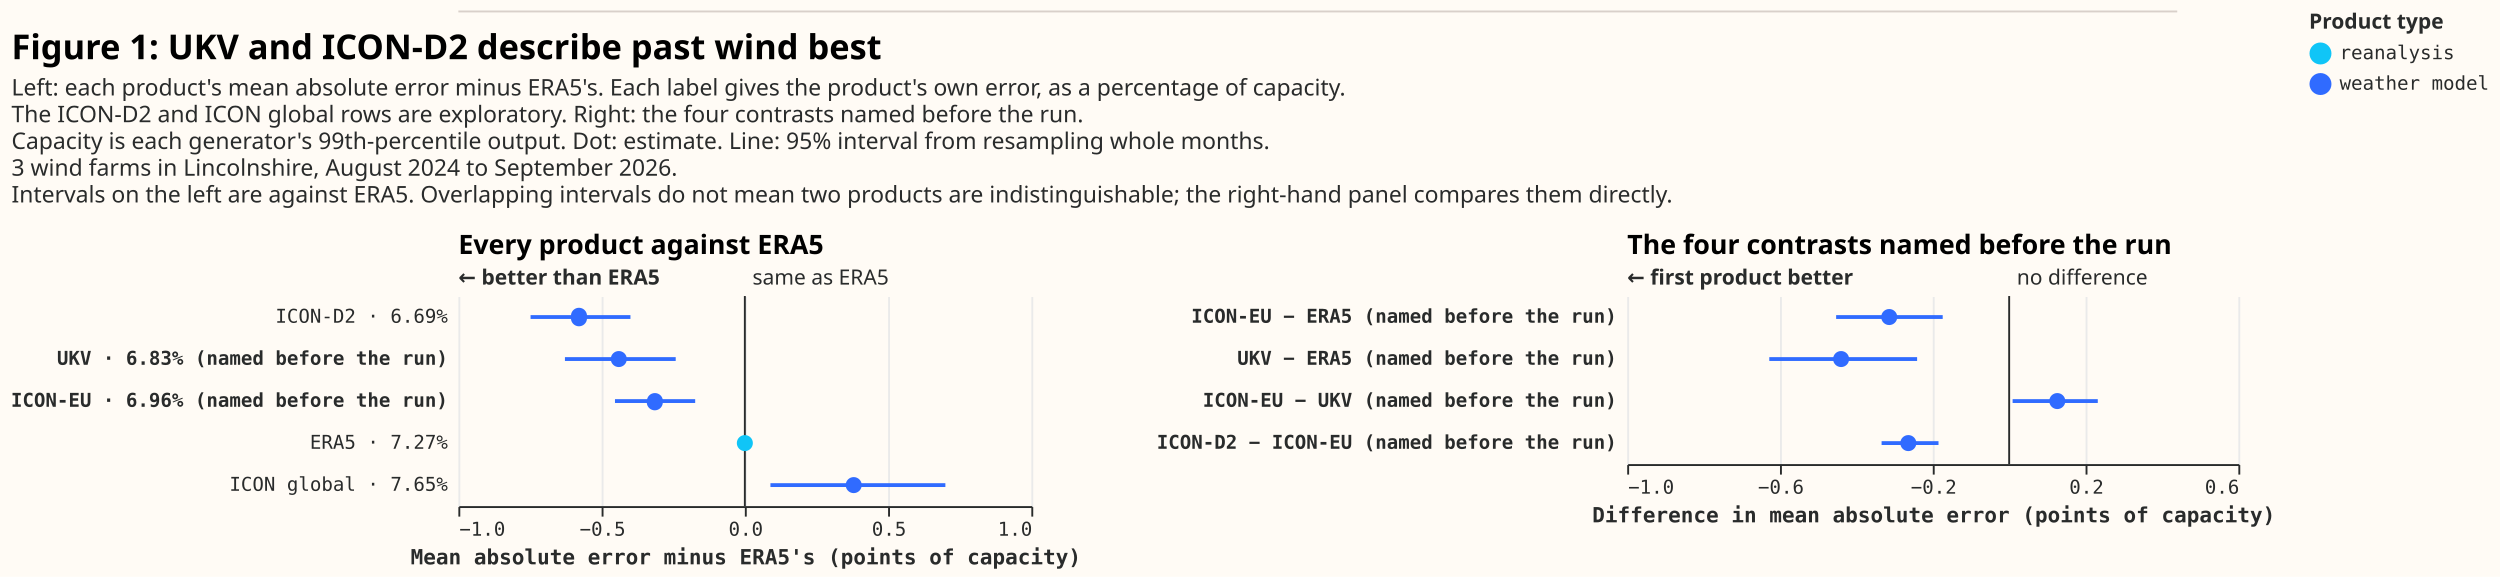
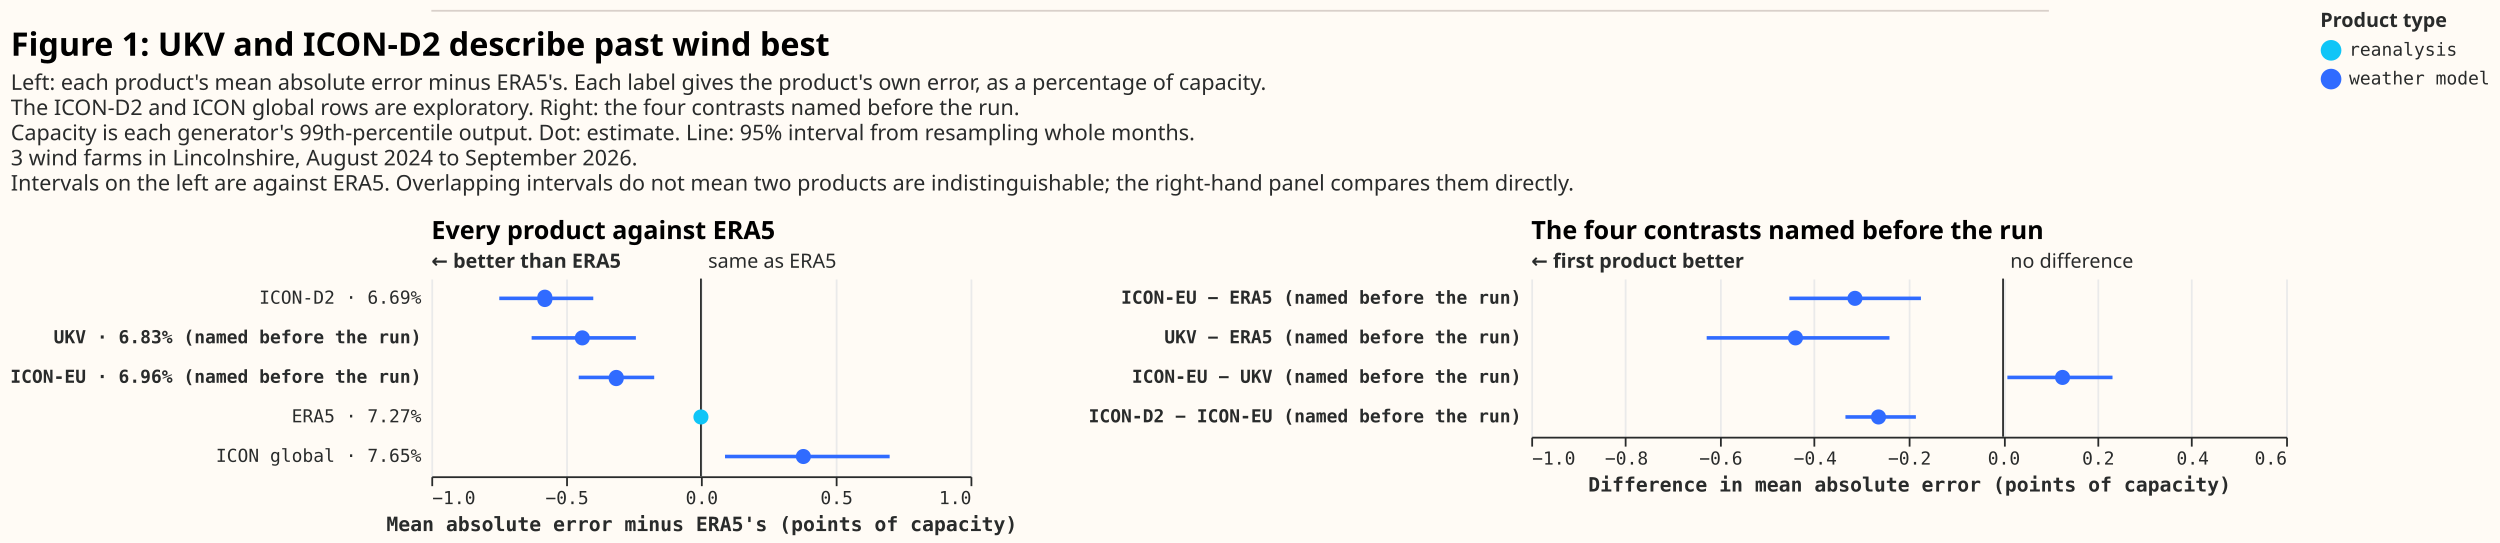
- <svg xmlns="http://www.w3.org/2000/svg" width="1309" height="302" class="marks" viewBox="0 0 1309 302">
-   <path fill="#fffbf5" d="M0 0h1309v302H0z" />
+ <svg xmlns="http://www.w3.org/2000/svg" width="1391" height="302" class="marks" viewBox="0 0 1391 302">
+   <path fill="#fffbf5" d="M0 0h1391v302H0z" />
  <g fill="none" stroke-miterlimit="10" aria-roledescription="group mark container" class="mark-group role-frame root">
    <g aria-roledescription="group mark container" class="mark-group role-scope concat_0_group">
      <path fill="#fffbf5" d="M240 6h900v1H240Z" aria-hidden="true" class="background" />
      <path stroke="#d9d0ca" d="M240 6h900" aria-roledescription="rule mark container" class="mark-rule role-mark concat_0_marks" />
    </g>
    <g aria-roledescription="group mark container" class="mark-group role-scope concat_1_group">
      <g aria-roledescription="group mark container" class="mark-group role-scope concat_1_concat_0_group">
        <path fill="#fffbf5" d="M240 155h300v110H240Z" aria-hidden="true" class="background" />
        <g aria-hidden="true" class="mark-group role-axis">
          <path stroke="#eaeaea" d="M240.5 265.5v-110m75 110v-110m75 110v-110m75 110v-110m75 110v-110" class="mark-rule role-axis-grid" pointer-events="none" />
        </g>
        <g aria-label="X-axis titled 'Mean absolute error minus ERA5's (points of capacity)' for a linear scale with values from −1.0 to 1.0" aria-roledescription="axis" class="mark-group role-axis" pointer-events="none">
          <path stroke="#292b2b" d="M240.5 265.5v5m75-5v5m75-5v5m75-5v5m75-5v5" class="mark-rule role-axis-tick" />
          <g fill="#292b2b" class="mark-text role-axis-label" font-family="Matter Semi Mono, Roboto Mono, monospace" font-size="10">
            <text transform="translate(240.5 280.5)">−1.0</text>
            <text text-anchor="middle" transform="translate(315.5 280.5)">−0.5</text>
            <text text-anchor="middle" transform="translate(390.5 280.5)">0.0</text>
            <text text-anchor="middle" transform="translate(465.5 280.5)">0.5</text>
            <text text-anchor="end" transform="translate(540.5 280.5)">1.0</text>
          </g>
          <path stroke="#292b2b" d="M240.5 265.5h300" class="mark-rule role-axis-domain" />
          <text fill="#292b2b" class="mark-text role-axis-title" font-family="Matter Semi Mono, Roboto Mono, monospace" font-size="11" font-weight="bold" text-anchor="middle" transform="translate(390.5 295.5)">Mean absolute error minus ERA5's (points of capacity)</text>
        </g>
        <g aria-label="Y-axis for a discrete scale with 5 values: ICON-D2 · 6.69%, UKV · 6.83% (named before the run), ICON-EU · 6.96% (named before the run), ERA5 · 7.27%, ICON global · 7.65%" aria-roledescription="axis" class="mark-group role-axis">
          <g fill="#292b2b" class="mark-text role-axis-label" font-family="Matter Semi Mono, Roboto Mono, monospace" font-size="10" pointer-events="none" text-anchor="end">
            <text transform="translate(234.5 169)">ICON-D2 · 6.69%</text>
            <text font-weight="bold" transform="translate(234.5 191)">UKV · 6.83% (named before the run)</text>
            <text font-weight="bold" transform="translate(234.5 213)">ICON-EU · 6.96% (named before the run)</text>
            <text transform="translate(234.5 235)">ERA5 · 7.27%</text>
            <text transform="translate(234.5 257)">ICON global · 7.65%</text>
          </g>
        </g>
        <g aria-roledescription="rule mark container" class="mark-rule role-mark concat_1_concat_0_layer_0_marks">
          <path stroke="#292b2b" d="M390 155v110" aria-label="x: 0" aria-roledescription="rule mark" />
        </g>
        <g aria-roledescription="text mark container" class="mark-text role-mark concat_1_concat_0_layer_1_marks">
          <text fill="#292b2b" aria-label="x: 0" aria-roledescription="text mark" font-family="sans-serif" font-size="11" transform="translate(394 149)">same as ERA5</text>
        </g>
        <g aria-roledescription="text mark container" class="mark-text role-mark concat_1_concat_0_layer_2_marks">
          <text fill="#292b2b" aria-label="x: −1" aria-roledescription="text mark" font-family="sans-serif" font-size="11" font-weight="bold" transform="translate(240 149)">← better than ERA5</text>
        </g>
-         <g stroke="#306bff" stroke-width="2" aria-roledescription="rule mark container" class="mark-rule role-mark concat_1_concat_0_layer_3_marks" clip-path="url(#a)" transform="translate(240 155)">
-           <path d="M37.8 11h52.3" aria-label="Mean absolute error minus ERA5's (points of capacity): −0.748; label: ICON-D2 · 6.69%; upper_95: −0.399; shade: weather model" aria-roledescription="rule mark" />
-           <path d="M55.8 33h58" aria-label="Mean absolute error minus ERA5's (points of capacity): −0.628; label: UKV · 6.83% (named before the run); upper_95: −0.241; shade: weather model" aria-roledescription="rule mark" />
-           <path d="M82 55h42" aria-label="Mean absolute error minus ERA5's (points of capacity): −0.453; label: ICON-EU · 6.96% (named before the run); upper_95: −0.174; shade: weather model" aria-roledescription="rule mark" />
-           <path d="M163.4 99H255" aria-label="Mean absolute error minus ERA5's (points of capacity): 0.089; label: ICON global · 7.65%; upper_95: 0.701; shade: weather model" aria-roledescription="rule mark" />
+         <g stroke="#306bff" stroke-width="2" aria-hidden="true" class="mark-rule role-mark concat_1_concat_0_layer_3_marks" clip-path="url(#a)" transform="translate(240 155)">
+           <path d="M37.8 11h52.3M55.8 33h58M82 55h42m39.4 44H255" />
        </g>
        <g aria-roledescription="symbol mark container" class="mark-symbol role-mark concat_1_concat_0_layer_4_marks" clip-path="url(#b)" transform="translate(240 155)">
-           <path fill="#306bff" d="M67.3 11a4.2 4.2 0 1 1-8.3 0 4.2 4.2 0 1 1 8.3 0" aria-label="Mean absolute error minus ERA5's (points of capacity): −0.579; label: ICON-D2 · 6.69%; shade: weather model" aria-roledescription="point" />
-           <path fill="#306bff" d="M88.2 33a4.2 4.2 0 1 1-8.4 0 4.2 4.2 0 1 1 8.4 0" aria-label="Mean absolute error minus ERA5's (points of capacity): −0.44; label: UKV · 6.83% (named before the run); shade: weather model" aria-roledescription="point" />
-           <path fill="#306bff" d="M107 55a4.2 4.2 0 1 1-8.3 0 4.2 4.2 0 1 1 8.4 0" aria-label="Mean absolute error minus ERA5's (points of capacity): −0.314; label: ICON-EU · 6.96% (named before the run); shade: weather model" aria-roledescription="point" />
-           <path fill="#10c5f7" d="M154.2 77a4.2 4.2 0 1 1-8.4 0 4.2 4.2 0 1 1 8.4 0" aria-label="Mean absolute error minus ERA5's (points of capacity): 0; label: ERA5 · 7.27%; shade: reanalysis" aria-roledescription="point" />
-           <path fill="#306bff" d="M211.2 99a4.2 4.2 0 1 1-8.4 0 4.2 4.2 0 1 1 8.4 0" aria-label="Mean absolute error minus ERA5's (points of capacity): 0.38; label: ICON global · 7.65%; shade: weather model" aria-roledescription="point" />
+           <path fill="#306bff" d="M67.3 11a4.2 4.2 0 1 1-8.3 0 4.2 4.2 0 1 1 8.3 0" aria-label="Mean absolute error minus ERA5's (points of capacity): −0.579; label: ICON-D2 · 6.69%; shade: weather model; Row: ICON-D2 · 6.69%; Estimate: −0.579; Lower 95%: −0.748; Upper 95%: −0.399" aria-roledescription="point" />
+           <path fill="#306bff" d="M88.2 33a4.2 4.2 0 1 1-8.4 0 4.2 4.2 0 1 1 8.4 0" aria-label="Mean absolute error minus ERA5's (points of capacity): −0.44; label: UKV · 6.83% (named before the run); shade: weather model; Row: UKV · 6.83% (named before the run); Estimate: −0.44; Lower 95%: −0.628; Upper 95%: −0.241" aria-roledescription="point" />
+           <path fill="#306bff" d="M107 55a4.2 4.2 0 1 1-8.3 0 4.2 4.2 0 1 1 8.4 0" aria-label="Mean absolute error minus ERA5's (points of capacity): −0.314; label: ICON-EU · 6.96% (named before the run); shade: weather model; Row: ICON-EU · 6.96% (named before the run); Estimate: −0.314; Lower 95%: −0.453; Upper 95%: −0.174" aria-roledescription="point" />
+           <path fill="#10c5f7" d="M154.2 77a4.2 4.2 0 1 1-8.4 0 4.2 4.2 0 1 1 8.4 0" aria-label="Mean absolute error minus ERA5's (points of capacity): 0; label: ERA5 · 7.27%; shade: reanalysis; Row: ERA5 · 7.27%; Estimate: 0; Lower 95%: 0; Upper 95%: 0" aria-roledescription="point" />
+           <path fill="#306bff" d="M211.2 99a4.2 4.2 0 1 1-8.4 0 4.2 4.2 0 1 1 8.4 0" aria-label="Mean absolute error minus ERA5's (points of capacity): 0.38; label: ICON global · 7.65%; shade: weather model; Row: ICON global · 7.65%; Estimate: 0.38; Lower 95%: 0.089; Upper 95%: 0.701" aria-roledescription="point" />
        </g>
        <g class="mark-group role-title">
          <text fill="#000" aria-label="Title text 'Every product against ERA5'" aria-roledescription="title" class="mark-text role-title-text" font-family="Matter XH, DM Sans, sans-serif" font-size="14" font-weight="bold" pointer-events="none" transform="translate(240 133)">Every product against ERA5</text>
        </g>
      </g>
      <g aria-roledescription="group mark container" class="mark-group role-scope concat_1_concat_1_group">
-         <path fill="#fffbf5" d="M852 155h320v88H852Z" aria-hidden="true" class="background" />
+         <path fill="#fffbf5" d="M852 155h420v88H852Z" aria-hidden="true" class="background" />
        <g aria-hidden="true" class="mark-group role-axis">
-           <path stroke="#eaeaea" d="M852.5 243.5v-88m80 88v-88m80 88v-88m80 88v-88m80 88v-88" class="mark-rule role-axis-grid" pointer-events="none" />
+           <path stroke="#eaeaea" d="M852.5 243.5v-88m52 88v-88m53 88v-88m52 88v-88m53 88v-88m53 88v-88m52 88v-88m52 88v-88m53 88v-88" class="mark-rule role-axis-grid" pointer-events="none" />
        </g>
        <g aria-label="X-axis titled 'Difference in mean absolute error (points of capacity)' for a linear scale with values from −1.0 to 0.6" aria-roledescription="axis" class="mark-group role-axis" pointer-events="none">
-           <path stroke="#292b2b" d="M852.5 243.5v5m80-5v5m80-5v5m80-5v5m80-5v5" class="mark-rule role-axis-tick" />
+           <path stroke="#292b2b" d="M852.5 243.5v5m52-5v5m53-5v5m52-5v5m53-5v5m53-5v5m52-5v5m52-5v5m53-5v5" class="mark-rule role-axis-tick" />
          <g fill="#292b2b" class="mark-text role-axis-label" font-family="Matter Semi Mono, Roboto Mono, monospace" font-size="10">
            <text transform="translate(852.5 258.5)">−1.0</text>
-             <text text-anchor="middle" transform="translate(932.5 258.5)">−0.6</text>
-             <text text-anchor="middle" transform="translate(1012.5 258.5)">−0.2</text>
-             <text text-anchor="middle" transform="translate(1092.5 258.5)">0.2</text>
-             <text text-anchor="end" transform="translate(1172.5 258.5)">0.6</text>
+             <text text-anchor="middle" transform="translate(905 258.5)">−0.8</text>
+             <text text-anchor="middle" transform="translate(957.5 258.5)">−0.6</text>
+             <text text-anchor="middle" transform="translate(1010 258.5)">−0.4</text>
+             <text text-anchor="middle" transform="translate(1062.5 258.5)">−0.2</text>
+             <text text-anchor="middle" transform="translate(1115 258.5)">0.0</text>
+             <text text-anchor="middle" transform="translate(1167.5 258.5)">0.2</text>
+             <text text-anchor="middle" transform="translate(1220 258.5)">0.4</text>
+             <text text-anchor="end" transform="translate(1272.5 258.5)">0.6</text>
          </g>
-           <path stroke="#292b2b" d="M852.5 243.5h320" class="mark-rule role-axis-domain" />
-           <text fill="#292b2b" class="mark-text role-axis-title" font-family="Matter Semi Mono, Roboto Mono, monospace" font-size="11" font-weight="bold" text-anchor="middle" transform="translate(1012.5 273.5)">Difference in mean absolute error (points of capacity)</text>
+           <path stroke="#292b2b" d="M852.5 243.5h420" class="mark-rule role-axis-domain" />
+           <text fill="#292b2b" class="mark-text role-axis-title" font-family="Matter Semi Mono, Roboto Mono, monospace" font-size="11" font-weight="bold" text-anchor="middle" transform="translate(1062.5 273.5)">Difference in mean absolute error (points of capacity)</text>
        </g>
        <g aria-label="Y-axis for a discrete scale with 4 values: ICON-EU − ERA5 (named before the run), UKV − ERA5 (named before the run), ICON-EU − UKV (named before the run), ICON-D2 − ICON-EU (named before the run)" aria-roledescription="axis" class="mark-group role-axis">
          <g fill="#292b2b" class="mark-text role-axis-label" font-family="Matter Semi Mono, Roboto Mono, monospace" font-size="10" font-weight="bold" pointer-events="none" text-anchor="end">
            <text transform="translate(846.5 169)">ICON-EU − ERA5 (named before the run)</text>
            <text transform="translate(846.5 191)">UKV − ERA5 (named before the run)</text>
            <text transform="translate(846.5 213)">ICON-EU − UKV (named before the run)</text>
            <text transform="translate(846.5 235)">ICON-D2 − ICON-EU (named before the run)</text>
          </g>
        </g>
        <g aria-roledescription="rule mark container" class="mark-rule role-mark concat_1_concat_1_layer_0_marks">
-           <path stroke="#292b2b" d="M1052 155v88" aria-label="x: 0" aria-roledescription="rule mark" />
+           <path stroke="#292b2b" d="M1114.5 155v88" aria-label="x: 0" aria-roledescription="rule mark" />
        </g>
        <g aria-roledescription="text mark container" class="mark-text role-mark concat_1_concat_1_layer_1_marks">
-           <text fill="#292b2b" aria-label="x: 0" aria-roledescription="text mark" font-family="sans-serif" font-size="11" transform="translate(1056 149)">no difference</text>
+           <text fill="#292b2b" aria-label="x: 0" aria-roledescription="text mark" font-family="sans-serif" font-size="11" transform="translate(1118.5 149)">no difference</text>
        </g>
        <g aria-roledescription="text mark container" class="mark-text role-mark concat_1_concat_1_layer_2_marks">
          <text fill="#292b2b" aria-label="x: −1" aria-roledescription="text mark" font-family="sans-serif" font-size="11" font-weight="bold" transform="translate(852 149)">← first product better</text>
        </g>
-         <g stroke="#306bff" stroke-width="2" aria-roledescription="rule mark container" class="mark-rule role-mark concat_1_concat_1_layer_3_marks" clip-path="url(#c)" transform="translate(852 155)">
-           <path d="M109.4 11h55.8" aria-label="Difference in mean absolute error (points of capacity): −0.453; label: ICON-EU − ERA5 (named before the run); upper_95: −0.174; shade: weather model" aria-roledescription="rule mark" />
-           <path d="M74.4 33h77.4" aria-label="Difference in mean absolute error (points of capacity): −0.628; label: UKV − ERA5 (named before the run); upper_95: −0.241; shade: weather model" aria-roledescription="rule mark" />
-           <path d="M201.8 55h44.6" aria-label="Difference in mean absolute error (points of capacity): 0.009; label: ICON-EU − UKV (named before the run); upper_95: 0.232; shade: weather model" aria-roledescription="rule mark" />
-           <path d="M133.2 77H163" aria-label="Difference in mean absolute error (points of capacity): −0.334; label: ICON-D2 − ICON-EU (named before the run); upper_95: −0.185; shade: weather model" aria-roledescription="rule mark" />
+         <g stroke="#306bff" stroke-width="2" aria-hidden="true" class="mark-rule role-mark concat_1_concat_1_layer_3_marks" clip-path="url(#c)" transform="translate(852 155)">
+           <path d="M143.6 11h73.2M97.6 33h101.7m65.6 22h58.5M174.8 77H214" />
        </g>
        <g fill="#306bff" aria-roledescription="symbol mark container" class="mark-symbol role-mark concat_1_concat_1_layer_4_marks" clip-path="url(#d)" transform="translate(852 155)">
-           <path d="M141.4 11a4.2 4.2 0 1 1-8.4 0 4.2 4.2 0 1 1 8.4 0" aria-label="Difference in mean absolute error (points of capacity): −0.314; label: ICON-EU − ERA5 (named before the run); shade: weather model" aria-roledescription="point" />
-           <path d="M116.2 33a4.2 4.2 0 1 1-8.4 0 4.2 4.2 0 1 1 8.4 0" aria-label="Difference in mean absolute error (points of capacity): −0.44; label: UKV − ERA5 (named before the run); shade: weather model" aria-roledescription="point" />
-           <path d="M229.4 55a4.2 4.2 0 1 1-8.4 0 4.2 4.2 0 1 1 8.4 0" aria-label="Difference in mean absolute error (points of capacity): 0.126; label: ICON-EU − UKV (named before the run); shade: weather model" aria-roledescription="point" />
-           <path d="M151.4 77a4.2 4.2 0 1 1-8.4 0 4.2 4.2 0 1 1 8.4 0" aria-label="Difference in mean absolute error (points of capacity): −0.264; label: ICON-D2 − ICON-EU (named before the run); shade: weather model" aria-roledescription="point" />
+           <path d="M184.3 11a4.2 4.2 0 1 1-8.4 0 4.2 4.2 0 1 1 8.4 0" aria-label="Difference in mean absolute error (points of capacity): −0.314; label: ICON-EU − ERA5 (named before the run); shade: weather model; Row: ICON-EU − ERA5 (named before the run); Estimate: −0.314; Lower 95%: −0.453; Upper 95%: −0.174" aria-roledescription="point" />
+           <path d="M151.2 33a4.2 4.2 0 1 1-8.4 0 4.2 4.2 0 1 1 8.4 0" aria-label="Difference in mean absolute error (points of capacity): −0.44; label: UKV − ERA5 (named before the run); shade: weather model; Row: UKV − ERA5 (named before the run); Estimate: −0.44; Lower 95%: −0.628; Upper 95%: −0.241" aria-roledescription="point" />
+           <path d="M299.8 55a4.2 4.2 0 1 1-8.4 0 4.2 4.2 0 1 1 8.4 0" aria-label="Difference in mean absolute error (points of capacity): 0.126; label: ICON-EU − UKV (named before the run); shade: weather model; Row: ICON-EU − UKV (named before the run); Estimate: 0.126; Lower 95%: 0.009; Upper 95%: 0.232" aria-roledescription="point" />
+           <path d="M197.4 77a4.2 4.2 0 1 1-8.4 0 4.2 4.2 0 1 1 8.4 0" aria-label="Difference in mean absolute error (points of capacity): −0.264; label: ICON-D2 − ICON-EU (named before the run); shade: weather model; Row: ICON-D2 − ICON-EU (named before the run); Estimate: −0.264; Lower 95%: −0.334; Upper 95%: −0.185" aria-roledescription="point" />
        </g>
        <g class="mark-group role-title">
          <text fill="#000" aria-label="Title text 'The four contrasts named before the run'" aria-roledescription="title" class="mark-text role-title-text" font-family="Matter XH, DM Sans, sans-serif" font-size="14" font-weight="bold" pointer-events="none" transform="translate(852 133)">The four contrasts named before the run</text>
        </g>
      </g>
      <g class="mark-group role-title" pointer-events="none">
        <text fill="#000" aria-label="Title text 'Figure 1: UKV and ICON-D2 describe past wind best'" aria-roledescription="title" class="mark-text role-title-text" font-family="Matter XH, DM Sans, sans-serif" font-size="18" font-weight="bold" transform="translate(6 31)">Figure 1: UKV and ICON-D2 describe past wind best</text>
        <text fill="#292b2b" aria-label="Subtitle text 'Left: each product's mean absolute error minus ERA5's. Each label gives the product's own error, as a percentage of capacity. The ICON-D2 and ICON global rows are exploratory. Right: the four contrasts named before the run. Capacity is each generator's 99th-percentile output. Dot: estimate. Line: 95% interval from resampling whole months. 3 wind farms in Lincolnshire, August 2024 to September 2026. Intervals on the left are against ERA5. Overlapping intervals do not mean two products are indistinguishable; the right-hand panel compares them directly.'" aria-roledescription="subtitle" class="mark-text role-title-subtitle" font-family="sans-serif" font-size="12" transform="translate(6 50)">
          <tspan>Left: each product's mean absolute error minus ERA5's. Each label gives the product's own error, as a percentage of capacity.</tspan>
          <tspan x="0" dy="14">The ICON-D2 and ICON global rows are exploratory. Right: the four contrasts named before the run.</tspan>
          <tspan x="0" dy="14">Capacity is each generator's 99th-percentile output. Dot: estimate. Line: 95% interval from resampling whole months.</tspan>
          <tspan x="0" dy="14">3 wind farms in Lincolnshire, August 2024 to September 2026.</tspan>
          <tspan x="0" dy="14">Intervals on the left are against ERA5. Overlapping intervals do not mean two products are indistinguishable; the right-hand panel compares them directly.</tspan>
        </text>
      </g>
    </g>
    <g aria-label="Symbol legend titled 'Product type' for fill color and stroke color with 6 values: satellite, reanalysis, weather model, satellite, light, reanalysis, light, weather model, light" aria-roledescription="legend" class="mark-group role-legend">
-       <path d="M1209 6h95v45h-95Z" aria-hidden="true" class="background" pointer-events="none" />
+       <path d="M1291 6h95v45h-95Z" aria-hidden="true" class="background" pointer-events="none" />
      <g class="mark-group role-legend-entry">
        <g aria-roledescription="group mark container" class="mark-group role-scope" pointer-events="none">
-           <path d="M1209 22h94v12.5h-94Z" aria-hidden="true" class="background" />
-           <path fill="#10c5f7" stroke="#10c5f7" stroke-width="1.5" d="M1220 28a5 5 0 1 1-10 0 5 5 0 1 1 10 0" class="mark-symbol role-legend-symbol" />
-           <text fill="#292b2b" class="mark-text role-legend-label" font-family="Matter Semi Mono, Roboto Mono, monospace" font-size="10" transform="translate(1225 31)">reanalysis</text>
-           <path d="M1209 38h94v12.5h-94Z" aria-hidden="true" class="background" />
-           <path fill="#306bff" stroke="#306bff" stroke-width="1.5" d="M1220 44a5 5 0 1 1-10 0 5 5 0 1 1 10 0" class="mark-symbol role-legend-symbol" />
-           <text fill="#292b2b" class="mark-text role-legend-label" font-family="Matter Semi Mono, Roboto Mono, monospace" font-size="10" transform="translate(1225 47)">weather model</text>
+           <path d="M1291 22h94v12.5h-94Z" aria-hidden="true" class="background" />
+           <path fill="#10c5f7" stroke="#10c5f7" stroke-width="1.5" d="M1302 28a5 5 0 1 1-10 0 5 5 0 1 1 10 0" class="mark-symbol role-legend-symbol" />
+           <text fill="#292b2b" class="mark-text role-legend-label" font-family="Matter Semi Mono, Roboto Mono, monospace" font-size="10" transform="translate(1307 31)">reanalysis</text>
+           <path d="M1291 38h94v12.5h-94Z" aria-hidden="true" class="background" />
+           <path fill="#306bff" stroke="#306bff" stroke-width="1.5" d="M1302 44a5 5 0 1 1-10 0 5 5 0 1 1 10 0" class="mark-symbol role-legend-symbol" />
+           <text fill="#292b2b" class="mark-text role-legend-label" font-family="Matter Semi Mono, Roboto Mono, monospace" font-size="10" transform="translate(1307 47)">weather model</text>
        </g>
      </g>
-       <text fill="#292b2b" class="mark-text role-legend-title" font-family="Matter XH, DM Sans, sans-serif" font-size="11" font-weight="bold" pointer-events="none" transform="translate(1209 15)">Product type</text>
+       <text fill="#292b2b" class="mark-text role-legend-title" font-family="Matter XH, DM Sans, sans-serif" font-size="11" font-weight="bold" pointer-events="none" transform="translate(1291 15)">Product type</text>
    </g>
  </g>
  <defs>
    <clipPath id="a">
      <path d="M0 0h300v110H0z" />
    </clipPath>
    <clipPath id="b">
      <path d="M0 0h300v110H0z" />
    </clipPath>
    <clipPath id="c">
-       <path d="M0 0h320v88H0z" />
+       <path d="M0 0h420v88H0z" />
    </clipPath>
    <clipPath id="d">
-       <path d="M0 0h320v88H0z" />
+       <path d="M0 0h420v88H0z" />
    </clipPath>
  </defs>
</svg>
